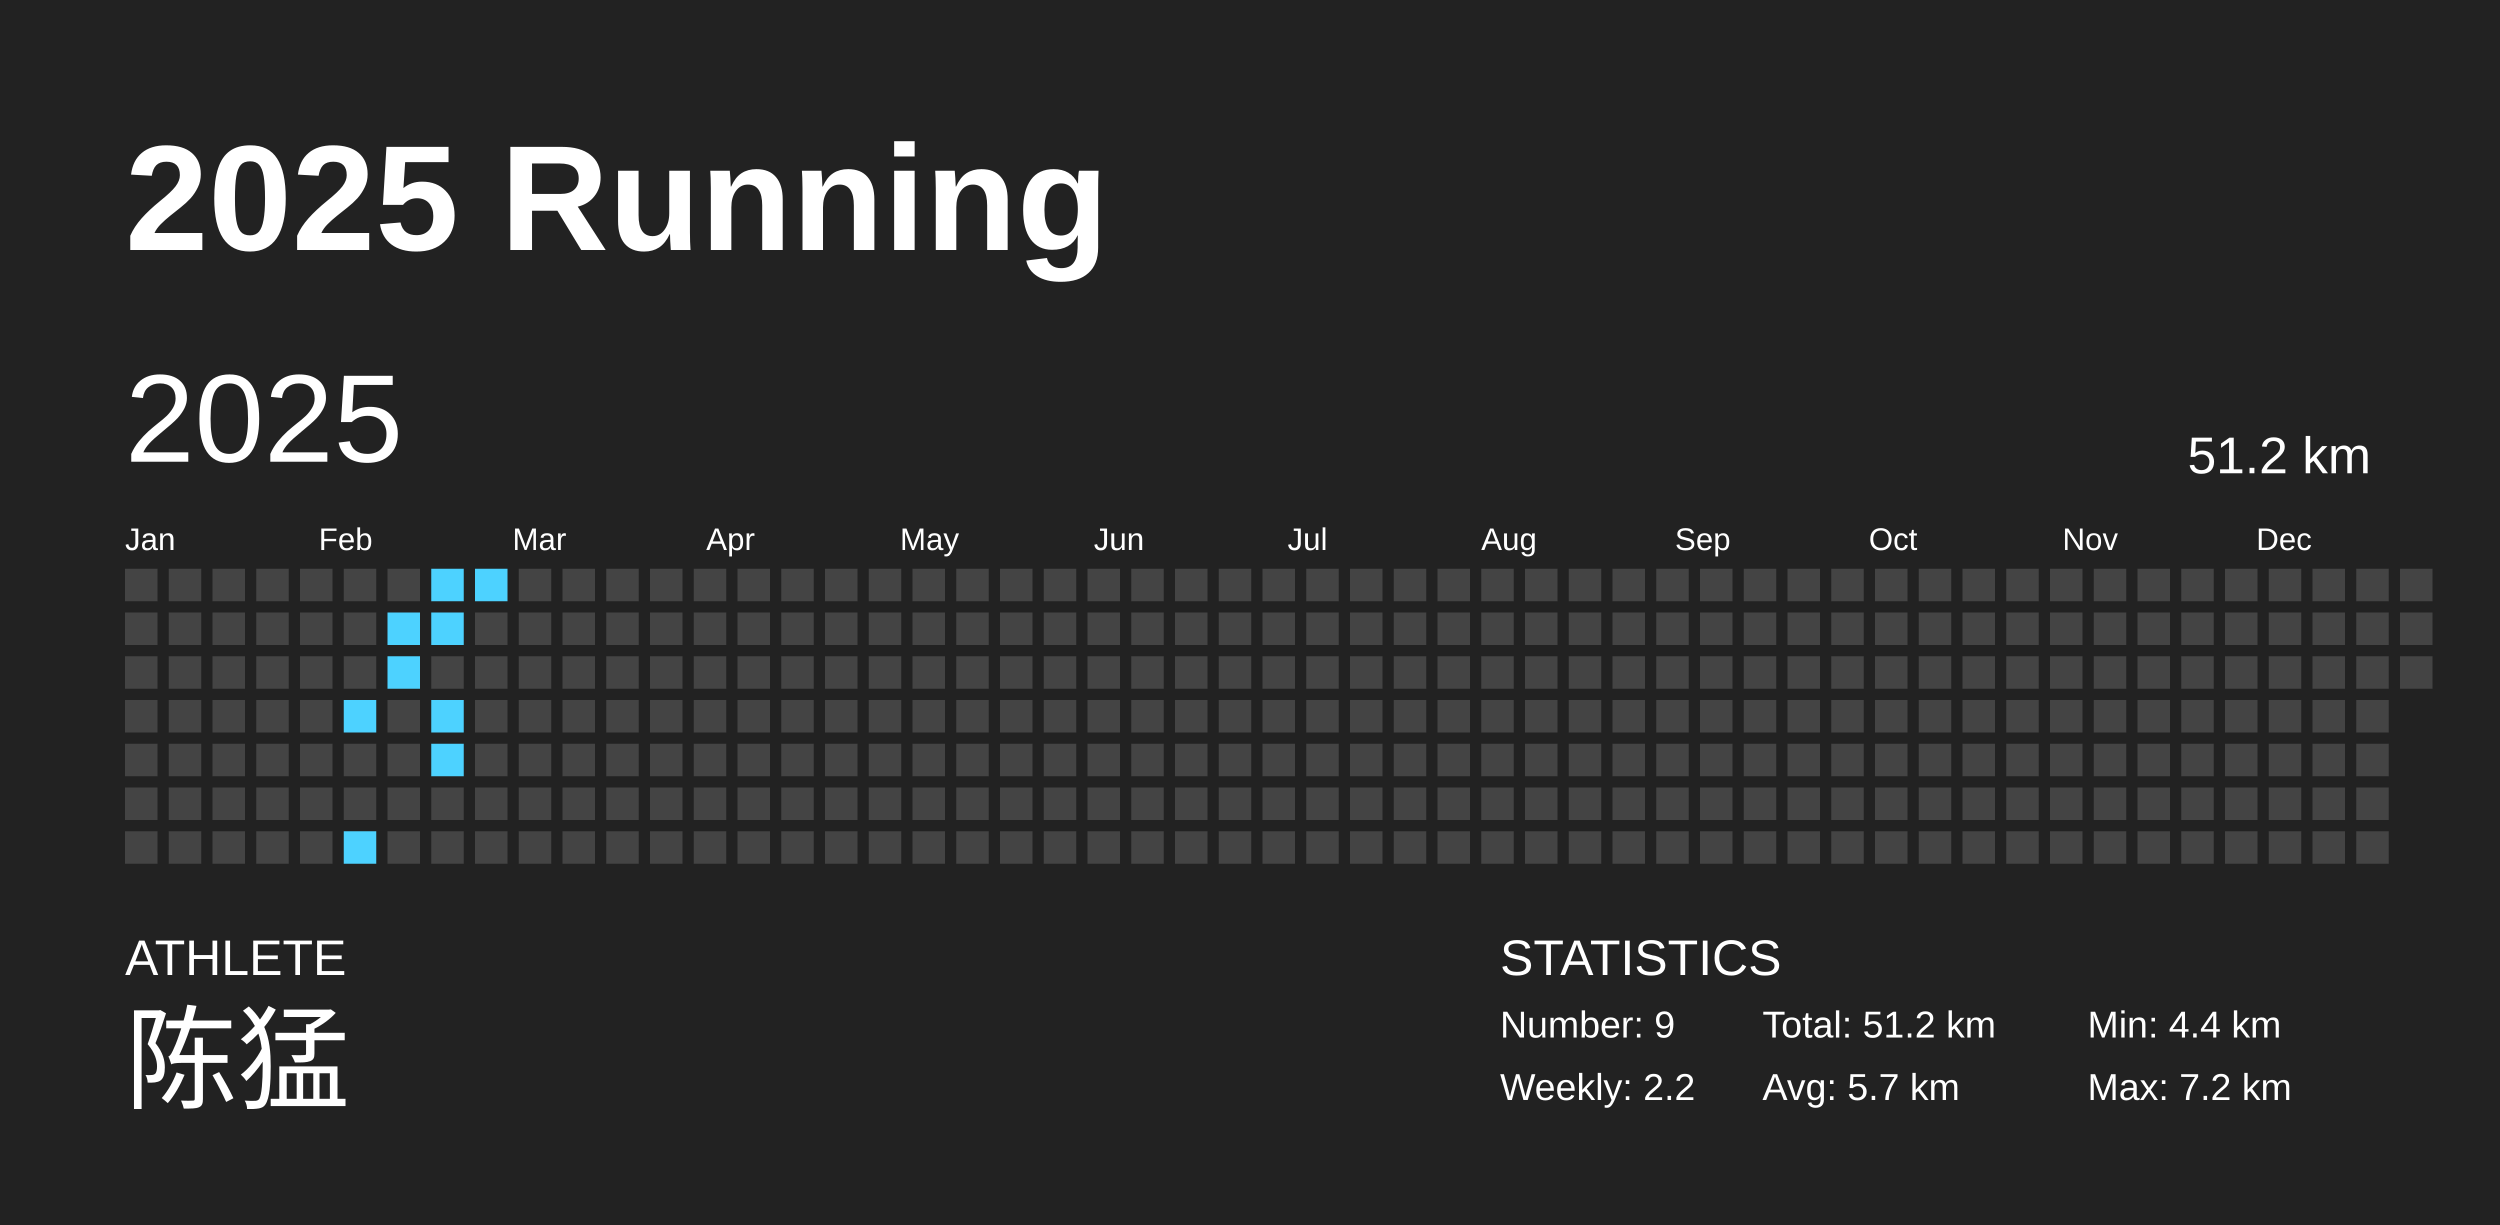
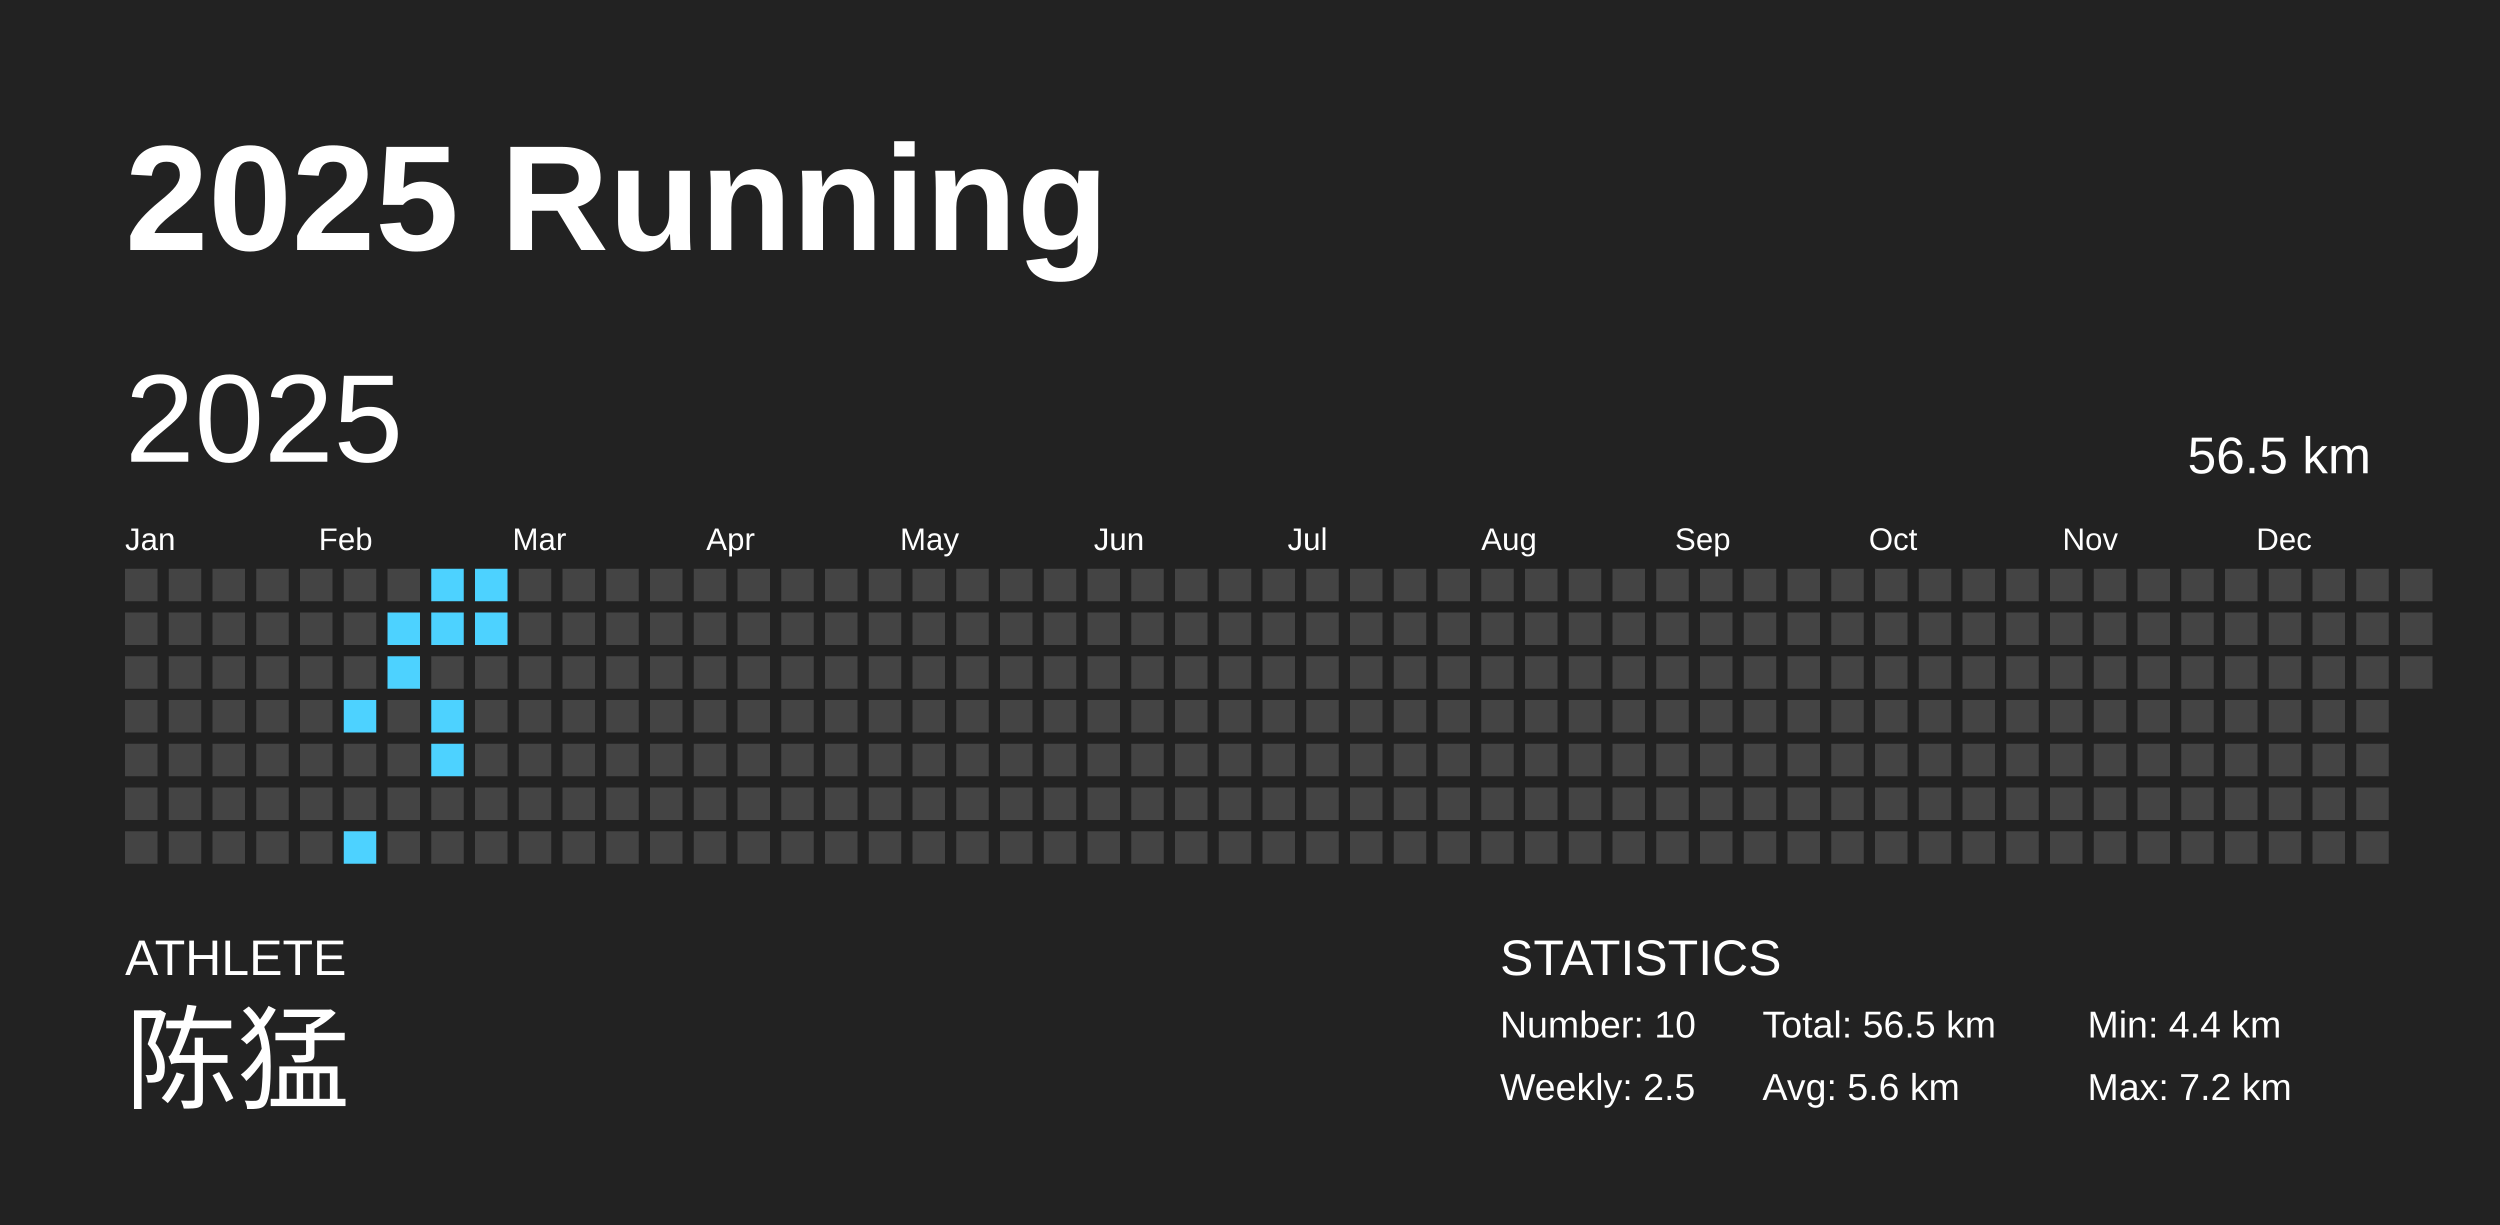
<svg xmlns="http://www.w3.org/2000/svg" baseProfile="full" height="98mm" version="1.1" viewBox="0,0,200,98" width="200mm">
  <defs />
  <rect fill="#222222" height="98" width="200" x="0" y="0" />
  <text fill="#FFFFFF" style="font-size:12px; font-family:Arial; font-weight:bold;" x="10" y="20">2025 Running</text>
  <text fill="#FFFFFF" style="font-size:4px; font-family:Arial" x="10" y="78">ATHLETE</text>
  <text fill="#FFFFFF" style="font-size:9px; font-family:Arial" x="10" y="88">陈猛</text>
  <text fill="#FFFFFF" style="font-size:4px; font-family:Arial" x="120" y="78">STATISTICS</text>
-   <text fill="#FFFFFF" style="font-size:3px; font-family:Arial" x="120" y="83">Number: 9</text>
-   <text fill="#FFFFFF" style="font-size:3px; font-family:Arial" x="120" y="88">Weekly: 2.2</text>
-   <text fill="#FFFFFF" style="font-size:3px; font-family:Arial" x="141" y="83">Total: 51.2 km</text>
-   <text fill="#FFFFFF" style="font-size:3px; font-family:Arial" x="141" y="88">Avg: 5.7 km</text>
+   <text fill="#FFFFFF" style="font-size:3px; font-family:Arial" x="120" y="83">Number: 10</text>
+   <text fill="#FFFFFF" style="font-size:3px; font-family:Arial" x="120" y="88">Weekly: 2.5</text>
+   <text fill="#FFFFFF" style="font-size:3px; font-family:Arial" x="141" y="83">Total: 56.5 km</text>
+   <text fill="#FFFFFF" style="font-size:3px; font-family:Arial" x="141" y="88">Avg: 5.6 km</text>
  <text fill="#FFFFFF" style="font-size:3px; font-family:Arial" x="167" y="83">Min: 4.4 km</text>
  <text fill="#FFFFFF" style="font-size:3px; font-family:Arial" x="167" y="88">Max: 7.2 km</text>
  <text dominant-baseline="hanging" fill="#FFFFFF" style="font-size:10.0px; font-family:Arial;" x="10" y="30">2025</text>
-   <text dominant-baseline="hanging" fill="#FFFFFF" style="font-size:4.125px; font-family:Arial;" x="175" y="35">51.2 km</text>
+   <text dominant-baseline="hanging" fill="#FFFFFF" style="font-size:4.125px; font-family:Arial;" x="175" y="35">56.5 km</text>
  <text fill="#FFFFFF" style="font-size:2.5px; font-family:Arial" x="10.0" y="44">Jan</text>
  <text fill="#FFFFFF" style="font-size:2.5px; font-family:Arial" x="25.5" y="44">Feb</text>
  <text fill="#FFFFFF" style="font-size:2.5px; font-family:Arial" x="41.0" y="44">Mar</text>
  <text fill="#FFFFFF" style="font-size:2.5px; font-family:Arial" x="56.5" y="44">Apr</text>
  <text fill="#FFFFFF" style="font-size:2.5px; font-family:Arial" x="72.0" y="44">May</text>
  <text fill="#FFFFFF" style="font-size:2.5px; font-family:Arial" x="87.5" y="44">Jun</text>
  <text fill="#FFFFFF" style="font-size:2.5px; font-family:Arial" x="103.0" y="44">Jul</text>
  <text fill="#FFFFFF" style="font-size:2.5px; font-family:Arial" x="118.5" y="44">Aug</text>
  <text fill="#FFFFFF" style="font-size:2.5px; font-family:Arial" x="134.0" y="44">Sep</text>
  <text fill="#FFFFFF" style="font-size:2.5px; font-family:Arial" x="149.5" y="44">Oct</text>
  <text fill="#FFFFFF" style="font-size:2.5px; font-family:Arial" x="165.0" y="44">Nov</text>
  <text fill="#FFFFFF" style="font-size:2.5px; font-family:Arial" x="180.5" y="44">Dec</text>
  <rect fill="#444444" height="2.6" width="2.6" x="10.0" y="45.5" />
  <rect fill="#444444" height="2.6" width="2.6" x="10.0" y="49.0" />
  <rect fill="#444444" height="2.6" width="2.6" x="10.0" y="52.5" />
  <rect fill="#444444" height="2.6" width="2.6" x="10.0" y="56.0" />
  <rect fill="#444444" height="2.6" width="2.6" x="10.0" y="59.5" />
  <rect fill="#444444" height="2.6" width="2.6" x="10.0" y="63.0" />
  <rect fill="#444444" height="2.6" width="2.6" x="10.0" y="66.5" />
  <rect fill="#444444" height="2.6" width="2.6" x="13.5" y="45.5" />
  <rect fill="#444444" height="2.6" width="2.6" x="13.5" y="49.0" />
  <rect fill="#444444" height="2.6" width="2.6" x="13.5" y="52.5" />
  <rect fill="#444444" height="2.6" width="2.6" x="13.5" y="56.0" />
  <rect fill="#444444" height="2.6" width="2.6" x="13.5" y="59.5" />
  <rect fill="#444444" height="2.6" width="2.6" x="13.5" y="63.0" />
  <rect fill="#444444" height="2.6" width="2.6" x="13.5" y="66.5" />
  <rect fill="#444444" height="2.6" width="2.6" x="17.0" y="45.5" />
  <rect fill="#444444" height="2.6" width="2.6" x="17.0" y="49.0" />
  <rect fill="#444444" height="2.6" width="2.6" x="17.0" y="52.5" />
  <rect fill="#444444" height="2.6" width="2.6" x="17.0" y="56.0" />
  <rect fill="#444444" height="2.6" width="2.6" x="17.0" y="59.5" />
  <rect fill="#444444" height="2.6" width="2.6" x="17.0" y="63.0" />
  <rect fill="#444444" height="2.6" width="2.6" x="17.0" y="66.5" />
  <rect fill="#444444" height="2.6" width="2.6" x="20.5" y="45.5" />
  <rect fill="#444444" height="2.6" width="2.6" x="20.5" y="49.0" />
  <rect fill="#444444" height="2.6" width="2.6" x="20.5" y="52.5" />
  <rect fill="#444444" height="2.6" width="2.6" x="20.5" y="56.0" />
  <rect fill="#444444" height="2.6" width="2.6" x="20.5" y="59.5" />
  <rect fill="#444444" height="2.6" width="2.6" x="20.5" y="63.0" />
  <rect fill="#444444" height="2.6" width="2.6" x="20.5" y="66.5" />
  <rect fill="#444444" height="2.6" width="2.6" x="24.0" y="45.5" />
  <rect fill="#444444" height="2.6" width="2.6" x="24.0" y="49.0" />
  <rect fill="#444444" height="2.6" width="2.6" x="24.0" y="52.5" />
  <rect fill="#444444" height="2.6" width="2.6" x="24.0" y="56.0" />
  <rect fill="#444444" height="2.6" width="2.6" x="24.0" y="59.5" />
  <rect fill="#444444" height="2.6" width="2.6" x="24.0" y="63.0" />
  <rect fill="#444444" height="2.6" width="2.6" x="24.0" y="66.5" />
  <rect fill="#444444" height="2.6" width="2.6" x="27.5" y="45.5" />
  <rect fill="#444444" height="2.6" width="2.6" x="27.5" y="49.0" />
  <rect fill="#444444" height="2.6" width="2.6" x="27.5" y="52.5" />
  <rect fill="#4dd2ff" height="2.6" width="2.6" x="27.5" y="56.0" />
  <rect fill="#444444" height="2.6" width="2.6" x="27.5" y="59.5" />
  <rect fill="#444444" height="2.6" width="2.6" x="27.5" y="63.0" />
  <rect fill="#4dd2ff" height="2.6" width="2.6" x="27.5" y="66.5" />
  <rect fill="#444444" height="2.6" width="2.6" x="31.0" y="45.5" />
  <rect fill="#4dd2ff" height="2.6" width="2.6" x="31.0" y="49.0" />
  <rect fill="#4dd2ff" height="2.6" width="2.6" x="31.0" y="52.5" />
  <rect fill="#444444" height="2.6" width="2.6" x="31.0" y="56.0" />
  <rect fill="#444444" height="2.6" width="2.6" x="31.0" y="59.5" />
  <rect fill="#444444" height="2.6" width="2.6" x="31.0" y="63.0" />
  <rect fill="#444444" height="2.6" width="2.6" x="31.0" y="66.5" />
  <rect fill="#4dd2ff" height="2.6" width="2.6" x="34.5" y="45.5" />
  <rect fill="#4dd2ff" height="2.6" width="2.6" x="34.5" y="49.0" />
  <rect fill="#444444" height="2.6" width="2.6" x="34.5" y="52.5" />
  <rect fill="#4dd2ff" height="2.6" width="2.6" x="34.5" y="56.0" />
  <rect fill="#4dd2ff" height="2.6" width="2.6" x="34.5" y="59.5" />
  <rect fill="#444444" height="2.6" width="2.6" x="34.5" y="63.0" />
  <rect fill="#444444" height="2.6" width="2.6" x="34.5" y="66.5" />
  <rect fill="#4dd2ff" height="2.6" width="2.6" x="38.0" y="45.5" />
-   <rect fill="#444444" height="2.6" width="2.6" x="38.0" y="49.0" />
+   <rect fill="#4dd2ff" height="2.6" width="2.6" x="38.0" y="49.0" />
  <rect fill="#444444" height="2.6" width="2.6" x="38.0" y="52.5" />
  <rect fill="#444444" height="2.6" width="2.6" x="38.0" y="56.0" />
  <rect fill="#444444" height="2.6" width="2.6" x="38.0" y="59.5" />
  <rect fill="#444444" height="2.6" width="2.6" x="38.0" y="63.0" />
  <rect fill="#444444" height="2.6" width="2.6" x="38.0" y="66.5" />
  <rect fill="#444444" height="2.6" width="2.6" x="41.5" y="45.5" />
  <rect fill="#444444" height="2.6" width="2.6" x="41.5" y="49.0" />
  <rect fill="#444444" height="2.6" width="2.6" x="41.5" y="52.5" />
  <rect fill="#444444" height="2.6" width="2.6" x="41.5" y="56.0" />
  <rect fill="#444444" height="2.6" width="2.6" x="41.5" y="59.5" />
  <rect fill="#444444" height="2.6" width="2.6" x="41.5" y="63.0" />
  <rect fill="#444444" height="2.6" width="2.6" x="41.5" y="66.5" />
  <rect fill="#444444" height="2.6" width="2.6" x="45.0" y="45.5" />
  <rect fill="#444444" height="2.6" width="2.6" x="45.0" y="49.0" />
  <rect fill="#444444" height="2.6" width="2.6" x="45.0" y="52.5" />
  <rect fill="#444444" height="2.6" width="2.6" x="45.0" y="56.0" />
  <rect fill="#444444" height="2.6" width="2.6" x="45.0" y="59.5" />
  <rect fill="#444444" height="2.6" width="2.6" x="45.0" y="63.0" />
  <rect fill="#444444" height="2.6" width="2.6" x="45.0" y="66.5" />
  <rect fill="#444444" height="2.6" width="2.6" x="48.5" y="45.5" />
  <rect fill="#444444" height="2.6" width="2.6" x="48.5" y="49.0" />
  <rect fill="#444444" height="2.6" width="2.6" x="48.5" y="52.5" />
  <rect fill="#444444" height="2.6" width="2.6" x="48.5" y="56.0" />
  <rect fill="#444444" height="2.6" width="2.6" x="48.5" y="59.5" />
  <rect fill="#444444" height="2.6" width="2.6" x="48.5" y="63.0" />
  <rect fill="#444444" height="2.6" width="2.6" x="48.5" y="66.5" />
  <rect fill="#444444" height="2.6" width="2.6" x="52.0" y="45.5" />
  <rect fill="#444444" height="2.6" width="2.6" x="52.0" y="49.0" />
  <rect fill="#444444" height="2.6" width="2.6" x="52.0" y="52.5" />
  <rect fill="#444444" height="2.6" width="2.6" x="52.0" y="56.0" />
  <rect fill="#444444" height="2.6" width="2.6" x="52.0" y="59.5" />
  <rect fill="#444444" height="2.6" width="2.6" x="52.0" y="63.0" />
  <rect fill="#444444" height="2.6" width="2.6" x="52.0" y="66.5" />
  <rect fill="#444444" height="2.6" width="2.6" x="55.5" y="45.5" />
  <rect fill="#444444" height="2.6" width="2.6" x="55.5" y="49.0" />
  <rect fill="#444444" height="2.6" width="2.6" x="55.5" y="52.5" />
  <rect fill="#444444" height="2.6" width="2.6" x="55.5" y="56.0" />
  <rect fill="#444444" height="2.6" width="2.6" x="55.5" y="59.5" />
  <rect fill="#444444" height="2.6" width="2.6" x="55.5" y="63.0" />
  <rect fill="#444444" height="2.6" width="2.6" x="55.5" y="66.5" />
  <rect fill="#444444" height="2.6" width="2.6" x="59.0" y="45.5" />
  <rect fill="#444444" height="2.6" width="2.6" x="59.0" y="49.0" />
  <rect fill="#444444" height="2.6" width="2.6" x="59.0" y="52.5" />
  <rect fill="#444444" height="2.6" width="2.6" x="59.0" y="56.0" />
  <rect fill="#444444" height="2.6" width="2.6" x="59.0" y="59.5" />
  <rect fill="#444444" height="2.6" width="2.6" x="59.0" y="63.0" />
  <rect fill="#444444" height="2.6" width="2.6" x="59.0" y="66.5" />
  <rect fill="#444444" height="2.6" width="2.6" x="62.5" y="45.5" />
  <rect fill="#444444" height="2.6" width="2.6" x="62.5" y="49.0" />
  <rect fill="#444444" height="2.6" width="2.6" x="62.5" y="52.5" />
  <rect fill="#444444" height="2.6" width="2.6" x="62.5" y="56.0" />
  <rect fill="#444444" height="2.6" width="2.6" x="62.5" y="59.5" />
  <rect fill="#444444" height="2.6" width="2.6" x="62.5" y="63.0" />
  <rect fill="#444444" height="2.6" width="2.6" x="62.5" y="66.5" />
  <rect fill="#444444" height="2.6" width="2.6" x="66.0" y="45.5" />
  <rect fill="#444444" height="2.6" width="2.6" x="66.0" y="49.0" />
  <rect fill="#444444" height="2.6" width="2.6" x="66.0" y="52.5" />
  <rect fill="#444444" height="2.6" width="2.6" x="66.0" y="56.0" />
  <rect fill="#444444" height="2.6" width="2.6" x="66.0" y="59.5" />
  <rect fill="#444444" height="2.6" width="2.6" x="66.0" y="63.0" />
  <rect fill="#444444" height="2.6" width="2.6" x="66.0" y="66.5" />
  <rect fill="#444444" height="2.6" width="2.6" x="69.5" y="45.5" />
  <rect fill="#444444" height="2.6" width="2.6" x="69.5" y="49.0" />
  <rect fill="#444444" height="2.6" width="2.6" x="69.5" y="52.5" />
  <rect fill="#444444" height="2.6" width="2.6" x="69.5" y="56.0" />
  <rect fill="#444444" height="2.6" width="2.6" x="69.5" y="59.5" />
  <rect fill="#444444" height="2.6" width="2.6" x="69.5" y="63.0" />
  <rect fill="#444444" height="2.6" width="2.6" x="69.5" y="66.5" />
  <rect fill="#444444" height="2.6" width="2.6" x="73.0" y="45.5" />
  <rect fill="#444444" height="2.6" width="2.6" x="73.0" y="49.0" />
  <rect fill="#444444" height="2.6" width="2.6" x="73.0" y="52.5" />
  <rect fill="#444444" height="2.6" width="2.6" x="73.0" y="56.0" />
  <rect fill="#444444" height="2.6" width="2.6" x="73.0" y="59.5" />
  <rect fill="#444444" height="2.6" width="2.6" x="73.0" y="63.0" />
  <rect fill="#444444" height="2.6" width="2.6" x="73.0" y="66.5" />
  <rect fill="#444444" height="2.6" width="2.6" x="76.5" y="45.5" />
  <rect fill="#444444" height="2.6" width="2.6" x="76.5" y="49.0" />
  <rect fill="#444444" height="2.6" width="2.6" x="76.5" y="52.5" />
  <rect fill="#444444" height="2.6" width="2.6" x="76.5" y="56.0" />
  <rect fill="#444444" height="2.6" width="2.6" x="76.5" y="59.5" />
  <rect fill="#444444" height="2.6" width="2.6" x="76.5" y="63.0" />
  <rect fill="#444444" height="2.6" width="2.6" x="76.5" y="66.5" />
  <rect fill="#444444" height="2.6" width="2.6" x="80.0" y="45.5" />
  <rect fill="#444444" height="2.6" width="2.6" x="80.0" y="49.0" />
  <rect fill="#444444" height="2.6" width="2.6" x="80.0" y="52.5" />
  <rect fill="#444444" height="2.6" width="2.6" x="80.0" y="56.0" />
  <rect fill="#444444" height="2.6" width="2.6" x="80.0" y="59.5" />
  <rect fill="#444444" height="2.6" width="2.6" x="80.0" y="63.0" />
  <rect fill="#444444" height="2.6" width="2.6" x="80.0" y="66.5" />
  <rect fill="#444444" height="2.6" width="2.6" x="83.5" y="45.5" />
  <rect fill="#444444" height="2.6" width="2.6" x="83.5" y="49.0" />
  <rect fill="#444444" height="2.6" width="2.6" x="83.5" y="52.5" />
  <rect fill="#444444" height="2.6" width="2.6" x="83.5" y="56.0" />
  <rect fill="#444444" height="2.6" width="2.6" x="83.5" y="59.5" />
  <rect fill="#444444" height="2.6" width="2.6" x="83.5" y="63.0" />
  <rect fill="#444444" height="2.6" width="2.6" x="83.5" y="66.5" />
  <rect fill="#444444" height="2.6" width="2.6" x="87.0" y="45.5" />
  <rect fill="#444444" height="2.6" width="2.6" x="87.0" y="49.0" />
  <rect fill="#444444" height="2.6" width="2.6" x="87.0" y="52.5" />
  <rect fill="#444444" height="2.6" width="2.6" x="87.0" y="56.0" />
  <rect fill="#444444" height="2.6" width="2.6" x="87.0" y="59.5" />
  <rect fill="#444444" height="2.6" width="2.6" x="87.0" y="63.0" />
  <rect fill="#444444" height="2.6" width="2.6" x="87.0" y="66.5" />
  <rect fill="#444444" height="2.6" width="2.6" x="90.5" y="45.5" />
  <rect fill="#444444" height="2.6" width="2.6" x="90.5" y="49.0" />
  <rect fill="#444444" height="2.6" width="2.6" x="90.5" y="52.5" />
  <rect fill="#444444" height="2.6" width="2.6" x="90.5" y="56.0" />
  <rect fill="#444444" height="2.6" width="2.6" x="90.5" y="59.5" />
  <rect fill="#444444" height="2.6" width="2.6" x="90.5" y="63.0" />
  <rect fill="#444444" height="2.6" width="2.6" x="90.5" y="66.5" />
  <rect fill="#444444" height="2.6" width="2.6" x="94.0" y="45.5" />
  <rect fill="#444444" height="2.6" width="2.6" x="94.0" y="49.0" />
  <rect fill="#444444" height="2.6" width="2.6" x="94.0" y="52.5" />
  <rect fill="#444444" height="2.6" width="2.6" x="94.0" y="56.0" />
  <rect fill="#444444" height="2.6" width="2.6" x="94.0" y="59.5" />
  <rect fill="#444444" height="2.6" width="2.6" x="94.0" y="63.0" />
  <rect fill="#444444" height="2.6" width="2.6" x="94.0" y="66.5" />
  <rect fill="#444444" height="2.6" width="2.6" x="97.5" y="45.5" />
  <rect fill="#444444" height="2.6" width="2.6" x="97.5" y="49.0" />
  <rect fill="#444444" height="2.6" width="2.6" x="97.5" y="52.5" />
  <rect fill="#444444" height="2.6" width="2.6" x="97.5" y="56.0" />
  <rect fill="#444444" height="2.6" width="2.6" x="97.5" y="59.5" />
  <rect fill="#444444" height="2.6" width="2.6" x="97.5" y="63.0" />
  <rect fill="#444444" height="2.6" width="2.6" x="97.5" y="66.5" />
  <rect fill="#444444" height="2.6" width="2.6" x="101.0" y="45.5" />
  <rect fill="#444444" height="2.6" width="2.6" x="101.0" y="49.0" />
  <rect fill="#444444" height="2.6" width="2.6" x="101.0" y="52.5" />
  <rect fill="#444444" height="2.6" width="2.6" x="101.0" y="56.0" />
  <rect fill="#444444" height="2.6" width="2.6" x="101.0" y="59.5" />
  <rect fill="#444444" height="2.6" width="2.6" x="101.0" y="63.0" />
  <rect fill="#444444" height="2.6" width="2.6" x="101.0" y="66.5" />
  <rect fill="#444444" height="2.6" width="2.6" x="104.5" y="45.5" />
  <rect fill="#444444" height="2.6" width="2.6" x="104.5" y="49.0" />
  <rect fill="#444444" height="2.6" width="2.6" x="104.5" y="52.5" />
  <rect fill="#444444" height="2.6" width="2.6" x="104.5" y="56.0" />
  <rect fill="#444444" height="2.6" width="2.6" x="104.5" y="59.5" />
  <rect fill="#444444" height="2.6" width="2.6" x="104.5" y="63.0" />
  <rect fill="#444444" height="2.6" width="2.6" x="104.5" y="66.5" />
  <rect fill="#444444" height="2.6" width="2.6" x="108.0" y="45.5" />
  <rect fill="#444444" height="2.6" width="2.6" x="108.0" y="49.0" />
  <rect fill="#444444" height="2.6" width="2.6" x="108.0" y="52.5" />
  <rect fill="#444444" height="2.6" width="2.6" x="108.0" y="56.0" />
  <rect fill="#444444" height="2.6" width="2.6" x="108.0" y="59.5" />
  <rect fill="#444444" height="2.6" width="2.6" x="108.0" y="63.0" />
  <rect fill="#444444" height="2.6" width="2.6" x="108.0" y="66.5" />
  <rect fill="#444444" height="2.6" width="2.6" x="111.5" y="45.5" />
  <rect fill="#444444" height="2.6" width="2.6" x="111.5" y="49.0" />
  <rect fill="#444444" height="2.6" width="2.6" x="111.5" y="52.5" />
  <rect fill="#444444" height="2.6" width="2.6" x="111.5" y="56.0" />
  <rect fill="#444444" height="2.6" width="2.6" x="111.5" y="59.5" />
  <rect fill="#444444" height="2.6" width="2.6" x="111.5" y="63.0" />
  <rect fill="#444444" height="2.6" width="2.6" x="111.5" y="66.5" />
  <rect fill="#444444" height="2.6" width="2.6" x="115.0" y="45.5" />
  <rect fill="#444444" height="2.6" width="2.6" x="115.0" y="49.0" />
  <rect fill="#444444" height="2.6" width="2.6" x="115.0" y="52.5" />
  <rect fill="#444444" height="2.6" width="2.6" x="115.0" y="56.0" />
  <rect fill="#444444" height="2.6" width="2.6" x="115.0" y="59.5" />
  <rect fill="#444444" height="2.6" width="2.6" x="115.0" y="63.0" />
  <rect fill="#444444" height="2.6" width="2.6" x="115.0" y="66.5" />
  <rect fill="#444444" height="2.6" width="2.6" x="118.5" y="45.5" />
  <rect fill="#444444" height="2.6" width="2.6" x="118.5" y="49.0" />
  <rect fill="#444444" height="2.6" width="2.6" x="118.5" y="52.5" />
  <rect fill="#444444" height="2.6" width="2.6" x="118.5" y="56.0" />
  <rect fill="#444444" height="2.6" width="2.6" x="118.5" y="59.5" />
  <rect fill="#444444" height="2.6" width="2.6" x="118.5" y="63.0" />
  <rect fill="#444444" height="2.6" width="2.6" x="118.5" y="66.5" />
  <rect fill="#444444" height="2.6" width="2.6" x="122.0" y="45.5" />
  <rect fill="#444444" height="2.6" width="2.6" x="122.0" y="49.0" />
  <rect fill="#444444" height="2.6" width="2.6" x="122.0" y="52.5" />
  <rect fill="#444444" height="2.6" width="2.6" x="122.0" y="56.0" />
  <rect fill="#444444" height="2.6" width="2.6" x="122.0" y="59.5" />
  <rect fill="#444444" height="2.6" width="2.6" x="122.0" y="63.0" />
  <rect fill="#444444" height="2.6" width="2.6" x="122.0" y="66.5" />
  <rect fill="#444444" height="2.6" width="2.6" x="125.5" y="45.5" />
  <rect fill="#444444" height="2.6" width="2.6" x="125.5" y="49.0" />
  <rect fill="#444444" height="2.6" width="2.6" x="125.5" y="52.5" />
  <rect fill="#444444" height="2.6" width="2.6" x="125.5" y="56.0" />
  <rect fill="#444444" height="2.6" width="2.6" x="125.5" y="59.5" />
  <rect fill="#444444" height="2.6" width="2.6" x="125.5" y="63.0" />
  <rect fill="#444444" height="2.6" width="2.6" x="125.5" y="66.5" />
  <rect fill="#444444" height="2.6" width="2.6" x="129.0" y="45.5" />
  <rect fill="#444444" height="2.6" width="2.6" x="129.0" y="49.0" />
  <rect fill="#444444" height="2.6" width="2.6" x="129.0" y="52.5" />
  <rect fill="#444444" height="2.6" width="2.6" x="129.0" y="56.0" />
  <rect fill="#444444" height="2.6" width="2.6" x="129.0" y="59.5" />
  <rect fill="#444444" height="2.6" width="2.6" x="129.0" y="63.0" />
  <rect fill="#444444" height="2.6" width="2.6" x="129.0" y="66.5" />
  <rect fill="#444444" height="2.6" width="2.6" x="132.5" y="45.5" />
  <rect fill="#444444" height="2.6" width="2.6" x="132.5" y="49.0" />
  <rect fill="#444444" height="2.6" width="2.6" x="132.5" y="52.5" />
  <rect fill="#444444" height="2.6" width="2.6" x="132.5" y="56.0" />
  <rect fill="#444444" height="2.6" width="2.6" x="132.5" y="59.5" />
  <rect fill="#444444" height="2.6" width="2.6" x="132.5" y="63.0" />
  <rect fill="#444444" height="2.6" width="2.6" x="132.5" y="66.5" />
  <rect fill="#444444" height="2.6" width="2.6" x="136.0" y="45.5" />
  <rect fill="#444444" height="2.6" width="2.6" x="136.0" y="49.0" />
  <rect fill="#444444" height="2.6" width="2.6" x="136.0" y="52.5" />
  <rect fill="#444444" height="2.6" width="2.6" x="136.0" y="56.0" />
  <rect fill="#444444" height="2.6" width="2.6" x="136.0" y="59.5" />
  <rect fill="#444444" height="2.6" width="2.6" x="136.0" y="63.0" />
  <rect fill="#444444" height="2.6" width="2.6" x="136.0" y="66.5" />
  <rect fill="#444444" height="2.6" width="2.6" x="139.5" y="45.5" />
  <rect fill="#444444" height="2.6" width="2.6" x="139.5" y="49.0" />
  <rect fill="#444444" height="2.6" width="2.6" x="139.5" y="52.5" />
  <rect fill="#444444" height="2.6" width="2.6" x="139.5" y="56.0" />
  <rect fill="#444444" height="2.6" width="2.6" x="139.5" y="59.5" />
  <rect fill="#444444" height="2.6" width="2.6" x="139.5" y="63.0" />
  <rect fill="#444444" height="2.6" width="2.6" x="139.5" y="66.5" />
  <rect fill="#444444" height="2.6" width="2.6" x="143.0" y="45.5" />
  <rect fill="#444444" height="2.6" width="2.6" x="143.0" y="49.0" />
  <rect fill="#444444" height="2.6" width="2.6" x="143.0" y="52.5" />
  <rect fill="#444444" height="2.6" width="2.6" x="143.0" y="56.0" />
  <rect fill="#444444" height="2.6" width="2.6" x="143.0" y="59.5" />
  <rect fill="#444444" height="2.6" width="2.6" x="143.0" y="63.0" />
  <rect fill="#444444" height="2.6" width="2.6" x="143.0" y="66.5" />
  <rect fill="#444444" height="2.6" width="2.6" x="146.5" y="45.5" />
  <rect fill="#444444" height="2.6" width="2.6" x="146.5" y="49.0" />
  <rect fill="#444444" height="2.6" width="2.6" x="146.5" y="52.5" />
  <rect fill="#444444" height="2.6" width="2.6" x="146.5" y="56.0" />
  <rect fill="#444444" height="2.6" width="2.6" x="146.5" y="59.5" />
  <rect fill="#444444" height="2.6" width="2.6" x="146.5" y="63.0" />
  <rect fill="#444444" height="2.6" width="2.6" x="146.5" y="66.5" />
  <rect fill="#444444" height="2.6" width="2.6" x="150.0" y="45.5" />
  <rect fill="#444444" height="2.6" width="2.6" x="150.0" y="49.0" />
  <rect fill="#444444" height="2.6" width="2.6" x="150.0" y="52.5" />
  <rect fill="#444444" height="2.6" width="2.6" x="150.0" y="56.0" />
  <rect fill="#444444" height="2.6" width="2.6" x="150.0" y="59.5" />
  <rect fill="#444444" height="2.6" width="2.6" x="150.0" y="63.0" />
  <rect fill="#444444" height="2.6" width="2.6" x="150.0" y="66.5" />
  <rect fill="#444444" height="2.6" width="2.6" x="153.5" y="45.5" />
  <rect fill="#444444" height="2.6" width="2.6" x="153.5" y="49.0" />
  <rect fill="#444444" height="2.6" width="2.6" x="153.5" y="52.5" />
  <rect fill="#444444" height="2.6" width="2.6" x="153.5" y="56.0" />
  <rect fill="#444444" height="2.6" width="2.6" x="153.5" y="59.5" />
  <rect fill="#444444" height="2.6" width="2.6" x="153.5" y="63.0" />
  <rect fill="#444444" height="2.6" width="2.6" x="153.5" y="66.5" />
  <rect fill="#444444" height="2.6" width="2.6" x="157.0" y="45.5" />
  <rect fill="#444444" height="2.6" width="2.6" x="157.0" y="49.0" />
  <rect fill="#444444" height="2.6" width="2.6" x="157.0" y="52.5" />
  <rect fill="#444444" height="2.6" width="2.6" x="157.0" y="56.0" />
  <rect fill="#444444" height="2.6" width="2.6" x="157.0" y="59.5" />
  <rect fill="#444444" height="2.6" width="2.6" x="157.0" y="63.0" />
  <rect fill="#444444" height="2.6" width="2.6" x="157.0" y="66.5" />
  <rect fill="#444444" height="2.6" width="2.6" x="160.5" y="45.5" />
  <rect fill="#444444" height="2.6" width="2.6" x="160.5" y="49.0" />
  <rect fill="#444444" height="2.6" width="2.6" x="160.5" y="52.5" />
  <rect fill="#444444" height="2.6" width="2.6" x="160.5" y="56.0" />
  <rect fill="#444444" height="2.6" width="2.6" x="160.5" y="59.5" />
  <rect fill="#444444" height="2.6" width="2.6" x="160.5" y="63.0" />
  <rect fill="#444444" height="2.6" width="2.6" x="160.5" y="66.5" />
  <rect fill="#444444" height="2.6" width="2.6" x="164.0" y="45.5" />
  <rect fill="#444444" height="2.6" width="2.6" x="164.0" y="49.0" />
  <rect fill="#444444" height="2.6" width="2.6" x="164.0" y="52.5" />
  <rect fill="#444444" height="2.6" width="2.6" x="164.0" y="56.0" />
  <rect fill="#444444" height="2.6" width="2.6" x="164.0" y="59.5" />
  <rect fill="#444444" height="2.6" width="2.6" x="164.0" y="63.0" />
  <rect fill="#444444" height="2.6" width="2.6" x="164.0" y="66.5" />
  <rect fill="#444444" height="2.6" width="2.6" x="167.5" y="45.5" />
  <rect fill="#444444" height="2.6" width="2.6" x="167.5" y="49.0" />
  <rect fill="#444444" height="2.6" width="2.6" x="167.5" y="52.5" />
  <rect fill="#444444" height="2.6" width="2.6" x="167.5" y="56.0" />
  <rect fill="#444444" height="2.6" width="2.6" x="167.5" y="59.5" />
  <rect fill="#444444" height="2.6" width="2.6" x="167.5" y="63.0" />
  <rect fill="#444444" height="2.6" width="2.6" x="167.5" y="66.5" />
  <rect fill="#444444" height="2.6" width="2.6" x="171.0" y="45.5" />
  <rect fill="#444444" height="2.6" width="2.6" x="171.0" y="49.0" />
  <rect fill="#444444" height="2.6" width="2.6" x="171.0" y="52.5" />
  <rect fill="#444444" height="2.6" width="2.6" x="171.0" y="56.0" />
  <rect fill="#444444" height="2.6" width="2.6" x="171.0" y="59.5" />
  <rect fill="#444444" height="2.6" width="2.6" x="171.0" y="63.0" />
  <rect fill="#444444" height="2.6" width="2.6" x="171.0" y="66.5" />
  <rect fill="#444444" height="2.6" width="2.6" x="174.5" y="45.5" />
  <rect fill="#444444" height="2.6" width="2.6" x="174.5" y="49.0" />
  <rect fill="#444444" height="2.6" width="2.6" x="174.5" y="52.5" />
  <rect fill="#444444" height="2.6" width="2.6" x="174.5" y="56.0" />
  <rect fill="#444444" height="2.6" width="2.6" x="174.5" y="59.5" />
  <rect fill="#444444" height="2.6" width="2.6" x="174.5" y="63.0" />
  <rect fill="#444444" height="2.6" width="2.6" x="174.5" y="66.5" />
  <rect fill="#444444" height="2.6" width="2.6" x="178.0" y="45.5" />
  <rect fill="#444444" height="2.6" width="2.6" x="178.0" y="49.0" />
  <rect fill="#444444" height="2.6" width="2.6" x="178.0" y="52.5" />
  <rect fill="#444444" height="2.6" width="2.6" x="178.0" y="56.0" />
  <rect fill="#444444" height="2.6" width="2.6" x="178.0" y="59.5" />
  <rect fill="#444444" height="2.6" width="2.6" x="178.0" y="63.0" />
  <rect fill="#444444" height="2.6" width="2.6" x="178.0" y="66.5" />
  <rect fill="#444444" height="2.6" width="2.6" x="181.5" y="45.5" />
  <rect fill="#444444" height="2.6" width="2.6" x="181.5" y="49.0" />
  <rect fill="#444444" height="2.6" width="2.6" x="181.5" y="52.5" />
  <rect fill="#444444" height="2.6" width="2.6" x="181.5" y="56.0" />
  <rect fill="#444444" height="2.6" width="2.6" x="181.5" y="59.5" />
  <rect fill="#444444" height="2.6" width="2.6" x="181.5" y="63.0" />
  <rect fill="#444444" height="2.6" width="2.6" x="181.5" y="66.5" />
  <rect fill="#444444" height="2.6" width="2.6" x="185.0" y="45.5" />
  <rect fill="#444444" height="2.6" width="2.6" x="185.0" y="49.0" />
  <rect fill="#444444" height="2.6" width="2.6" x="185.0" y="52.5" />
  <rect fill="#444444" height="2.6" width="2.6" x="185.0" y="56.0" />
  <rect fill="#444444" height="2.6" width="2.6" x="185.0" y="59.5" />
  <rect fill="#444444" height="2.6" width="2.6" x="185.0" y="63.0" />
  <rect fill="#444444" height="2.6" width="2.6" x="185.0" y="66.5" />
  <rect fill="#444444" height="2.6" width="2.6" x="188.5" y="45.5" />
  <rect fill="#444444" height="2.6" width="2.6" x="188.5" y="49.0" />
  <rect fill="#444444" height="2.6" width="2.6" x="188.5" y="52.5" />
  <rect fill="#444444" height="2.6" width="2.6" x="188.5" y="56.0" />
  <rect fill="#444444" height="2.6" width="2.6" x="188.5" y="59.5" />
  <rect fill="#444444" height="2.6" width="2.6" x="188.5" y="63.0" />
  <rect fill="#444444" height="2.6" width="2.6" x="188.5" y="66.5" />
  <rect fill="#444444" height="2.6" width="2.6" x="192.0" y="45.5" />
  <rect fill="#444444" height="2.6" width="2.6" x="192.0" y="49.0" />
  <rect fill="#444444" height="2.6" width="2.6" x="192.0" y="52.5" />
</svg>
